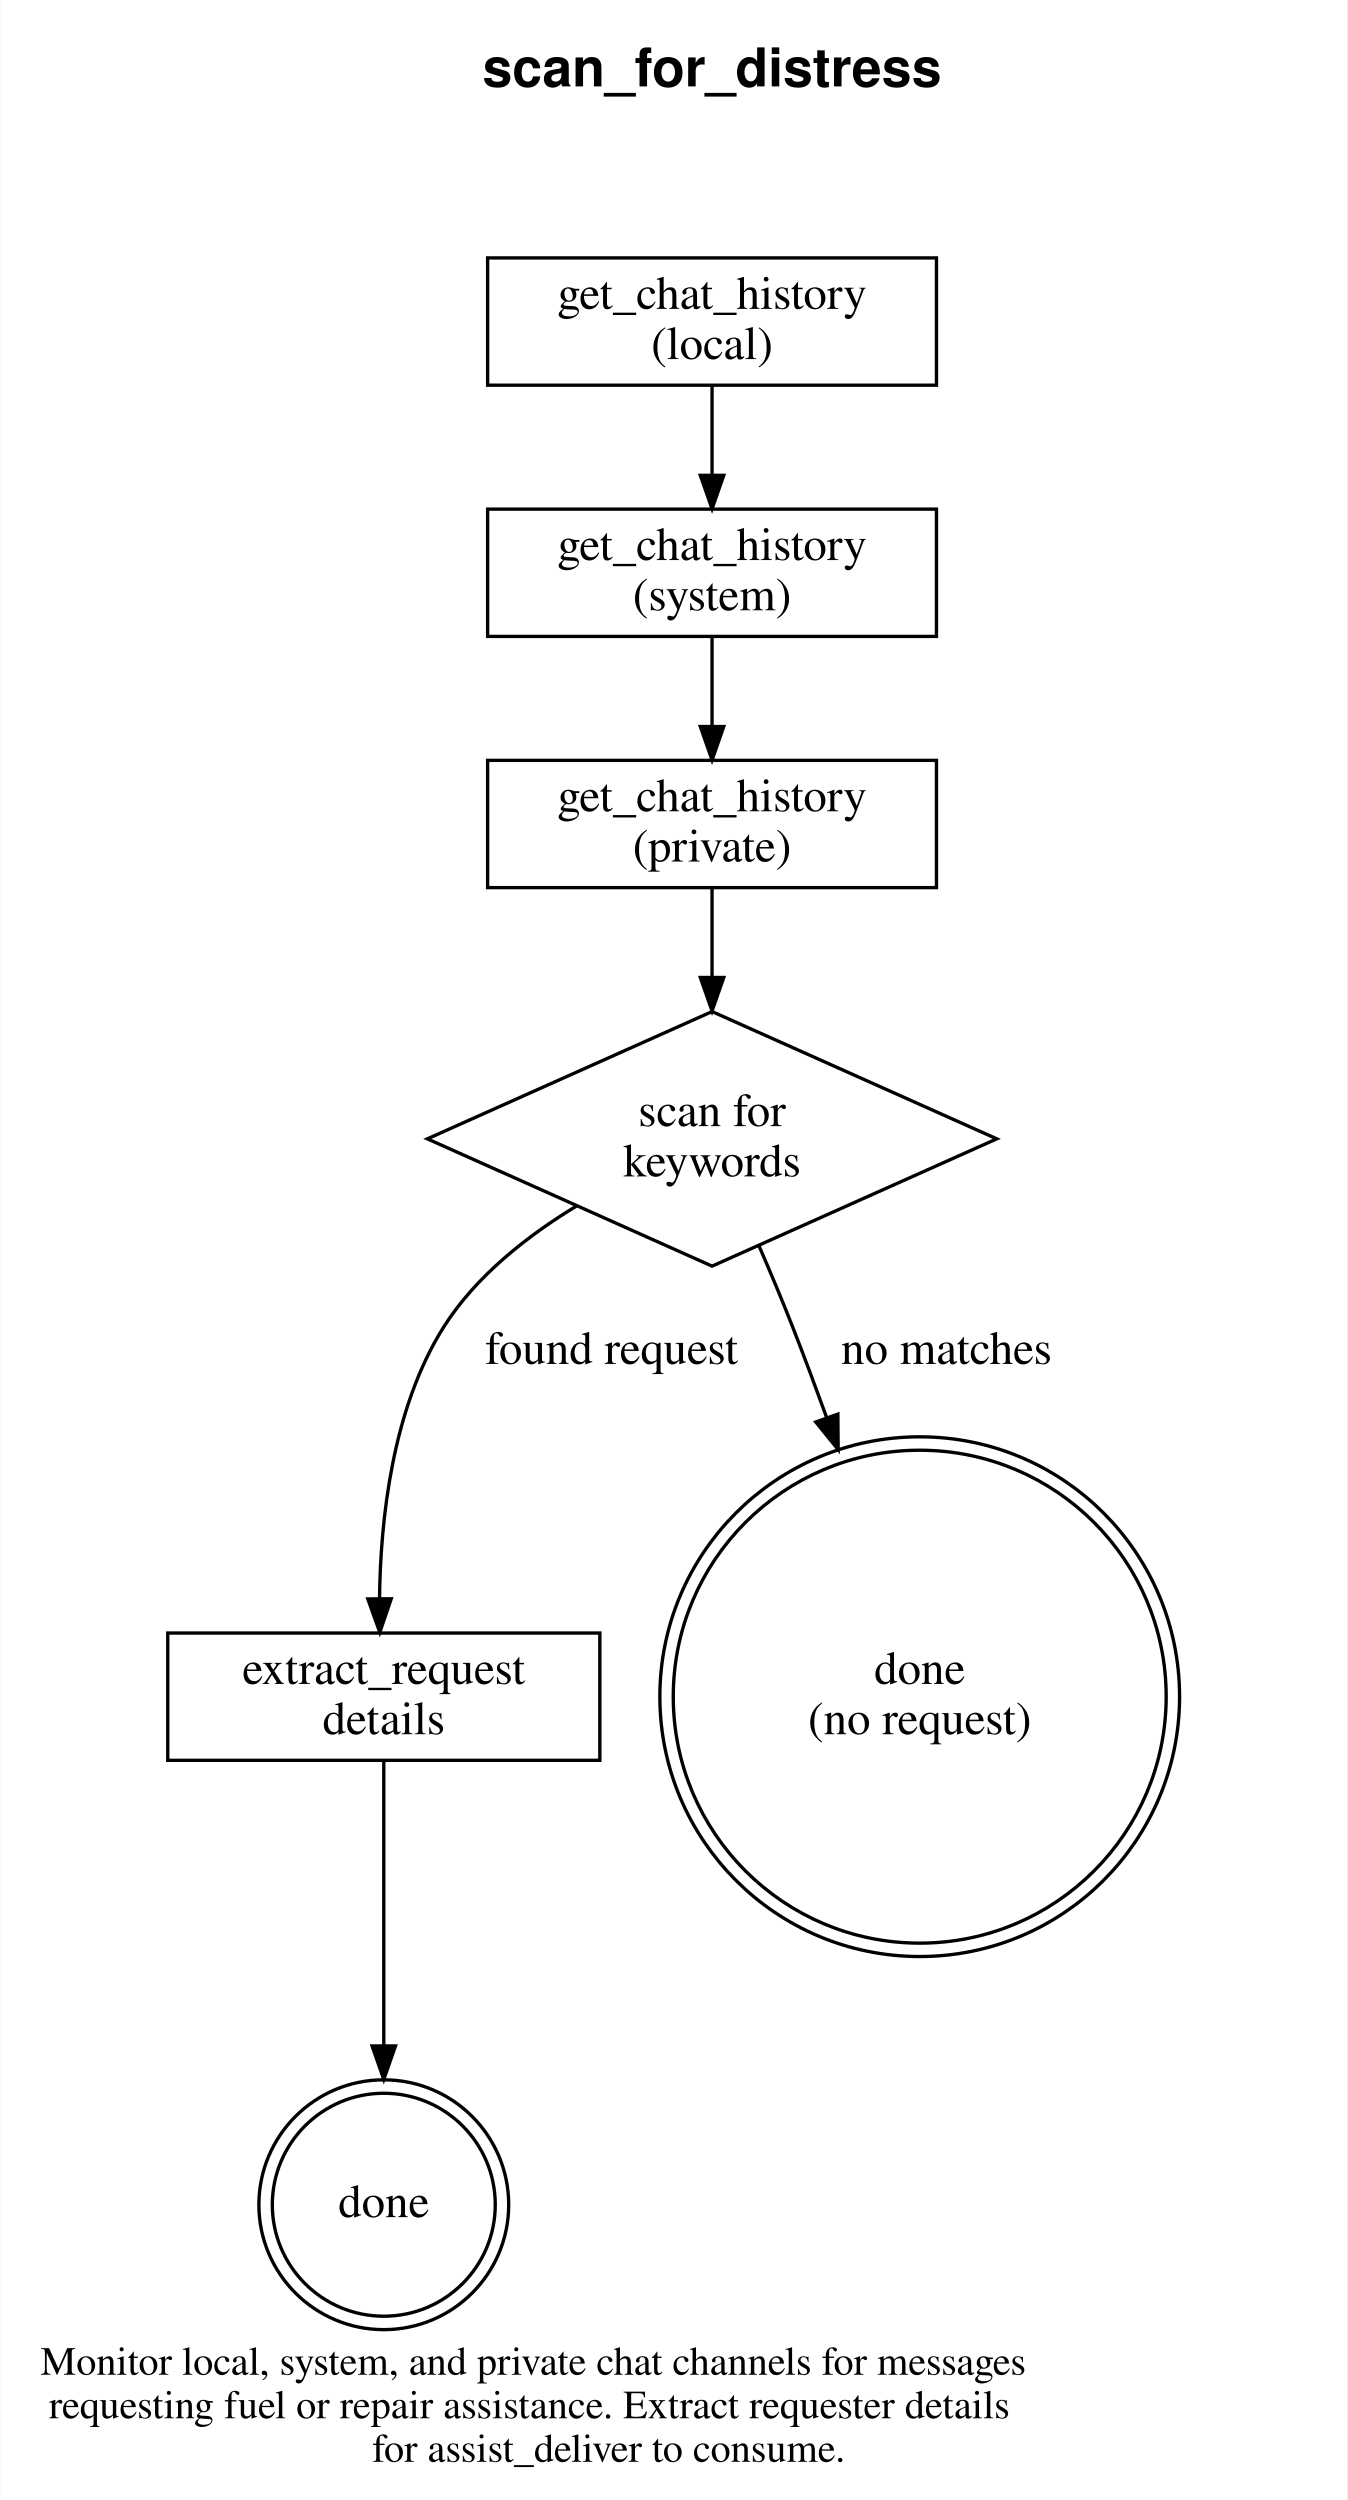
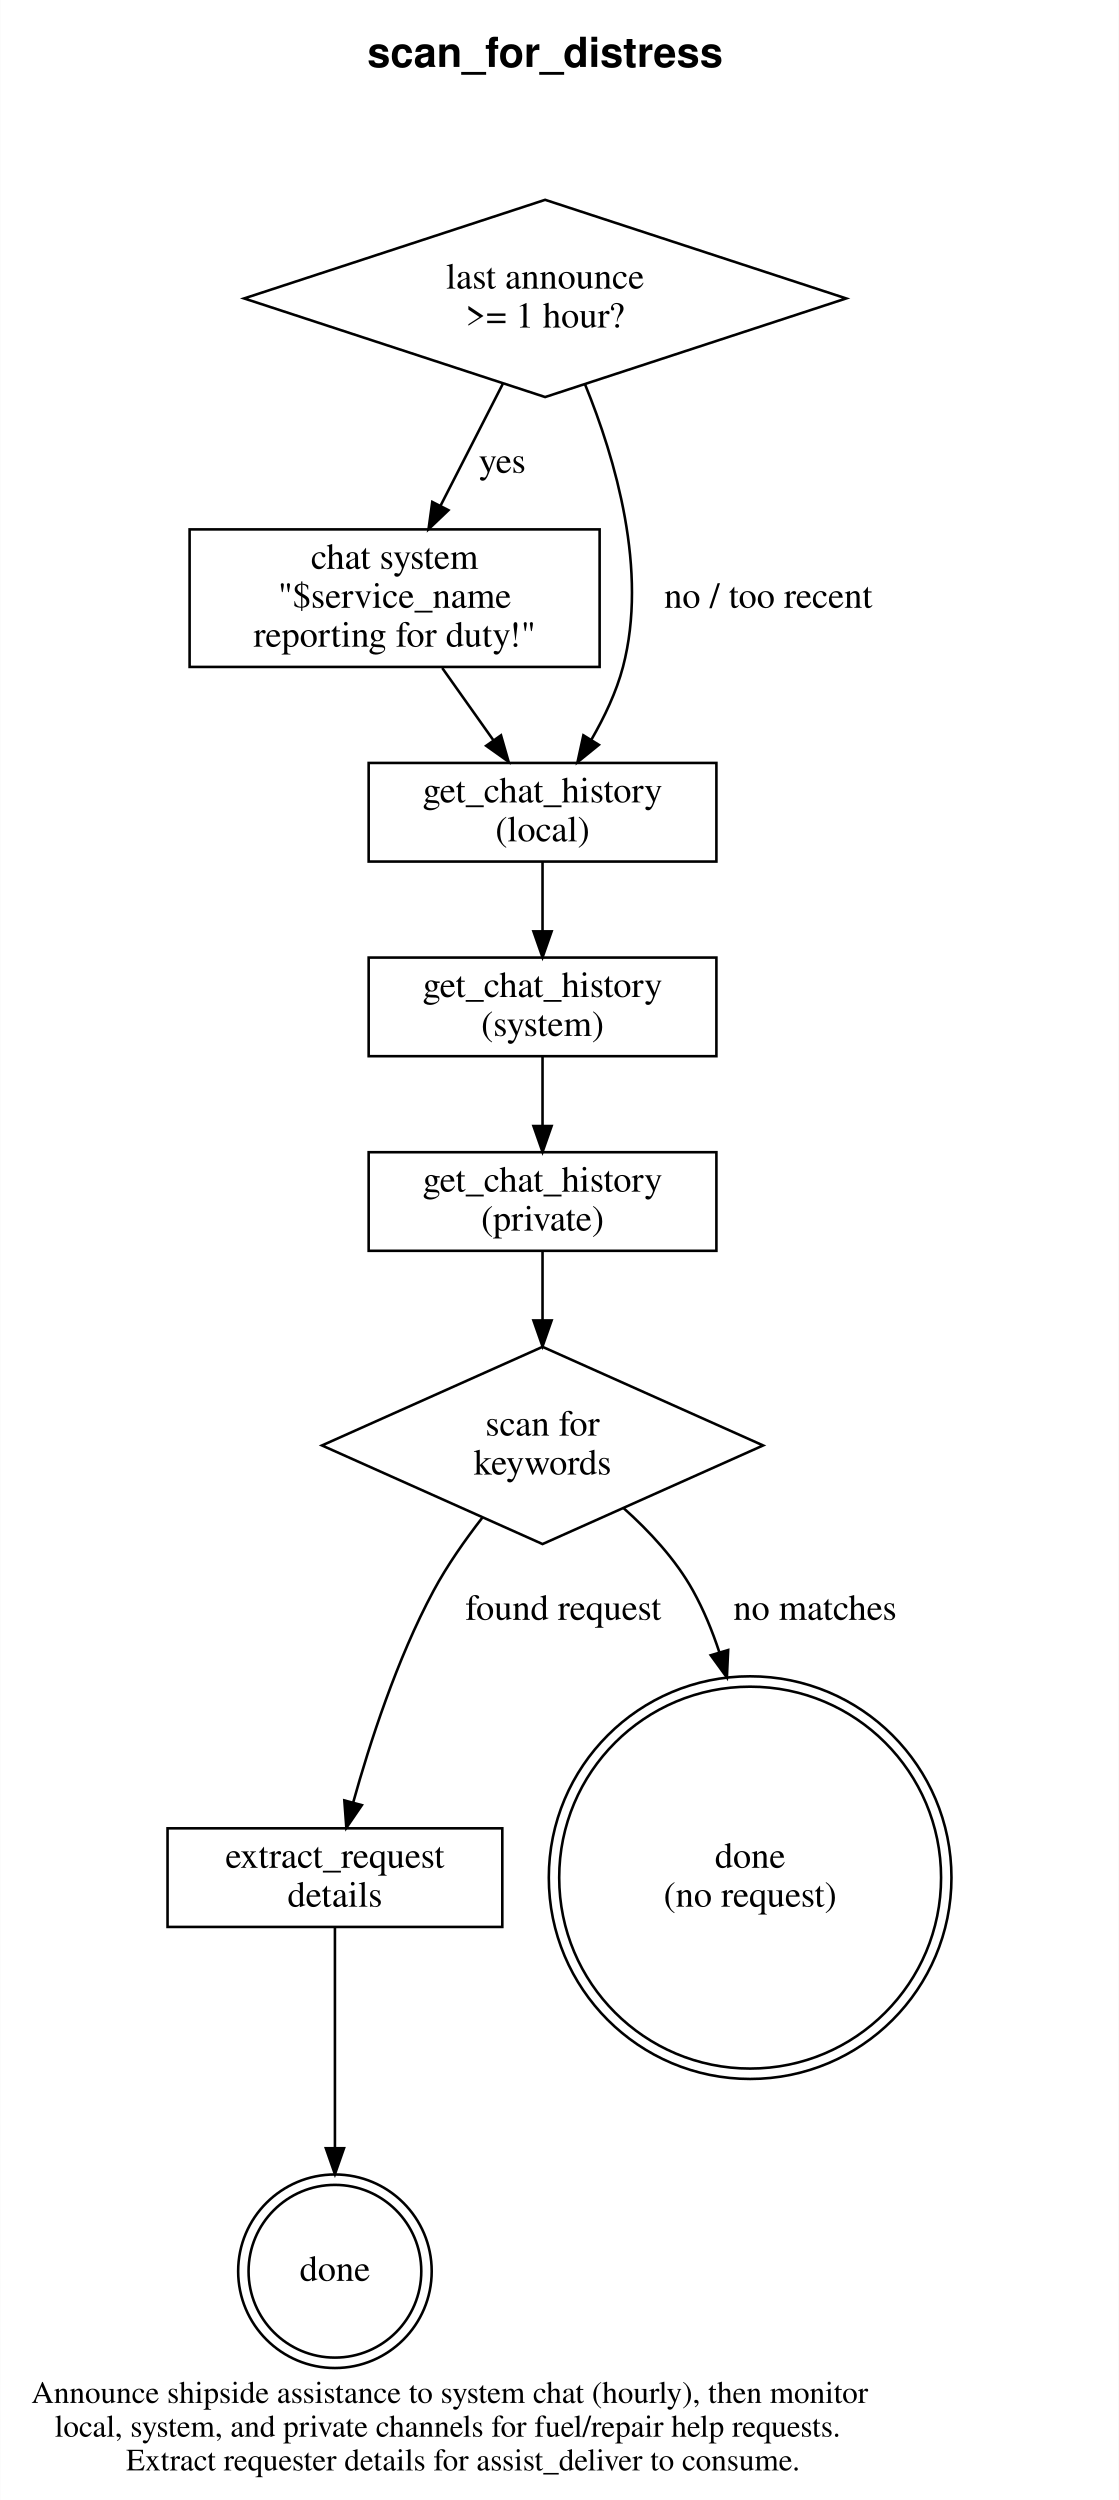
- <svg xmlns="http://www.w3.org/2000/svg" width="402pt" height="746pt" viewBox="0.00 0.00 402.00 746.37">
-   <g id="graph0" class="graph" transform="scale(1 1) rotate(0) translate(4 742.37)">
-     <polygon fill="white" stroke="transparent" points="-4,4 -4,-742.37 398,-742.37 398,4 -4,4" />
-     <text text-anchor="start" x="8" y="-33.4" font-family="Times,serif" font-size="12.00">Monitor local, system, and private chat channels for messages</text>
-     <text text-anchor="start" x="10.5" y="-20.4" font-family="Times,serif" font-size="12.00">requesting fuel or repair assistance. Extract requester details</text>
-     <text text-anchor="start" x="107" y="-7.4" font-family="Times,serif" font-size="12.00">for assist_deliver to consume.</text>
+ <svg xmlns="http://www.w3.org/2000/svg" width="431pt" height="963pt" viewBox="0.00 0.00 431.00 963.37">
+   <g id="graph0" class="graph" transform="scale(1 1) rotate(0) translate(4 959.37)">
+     <polygon fill="white" stroke="transparent" points="-4,4 -4,-959.37 427,-959.37 427,4 -4,4" />
+     <text text-anchor="start" x="8" y="-33.4" font-family="Times,serif" font-size="12.00">Announce shipside assistance to system chat (hourly), then monitor</text>
+     <text text-anchor="start" x="17" y="-20.4" font-family="Times,serif" font-size="12.00">local, system, and private channels for fuel/repair help requests.</text>
+     <text text-anchor="start" x="44.5" y="-7.4" font-family="Times,serif" font-size="12.00">Extract requester details for assist_deliver to consume.</text>
    <g id="node1" class="node">
-       <text text-anchor="middle" x="208.48" y="-716.57" font-family="Helvetica,sans-Serif" font-weight="bold" font-size="16.00">scan_for_distress</text>
+       <text text-anchor="middle" x="205.98" y="-933.57" font-family="Helvetica,sans-Serif" font-weight="bold" font-size="16.00">scan_for_distress</text>
    </g>
    <g id="node2" class="node">
-       <polygon fill="none" stroke="black" points="275.48,-665.37 141.48,-665.37 141.48,-627.37 275.48,-627.37 275.48,-665.37" />
-       <text text-anchor="middle" x="208.48" y="-650.17" font-family="Times,serif" font-size="14.00">get_chat_history</text>
-       <text text-anchor="middle" x="208.48" y="-635.17" font-family="Times,serif" font-size="14.00">(local)</text>
+       <polygon fill="none" stroke="black" points="205.98,-882.37 89.98,-844.37 205.98,-806.37 321.98,-844.37 205.98,-882.37" />
+       <text text-anchor="middle" x="205.98" y="-848.17" font-family="Times,serif" font-size="14.00">last announce</text>
+       <text text-anchor="middle" x="205.98" y="-833.17" font-family="Times,serif" font-size="14.00">&gt;= 1 hour?</text>
    </g>
    <g id="node3" class="node">
-       <polygon fill="none" stroke="black" points="275.48,-590.37 141.48,-590.37 141.48,-552.37 275.48,-552.37 275.48,-590.37" />
-       <text text-anchor="middle" x="208.48" y="-575.17" font-family="Times,serif" font-size="14.00">get_chat_history</text>
-       <text text-anchor="middle" x="208.48" y="-560.17" font-family="Times,serif" font-size="14.00">(system)</text>
+       <polygon fill="none" stroke="black" points="226.98,-755.37 68.98,-755.37 68.98,-702.37 226.98,-702.37 226.98,-755.37" />
+       <text text-anchor="middle" x="147.98" y="-740.17" font-family="Times,serif" font-size="14.00">chat system</text>
+       <text text-anchor="middle" x="147.98" y="-725.17" font-family="Times,serif" font-size="14.00">"$service_name</text>
+       <text text-anchor="middle" x="147.98" y="-710.17" font-family="Times,serif" font-size="14.00">reporting for duty!"</text>
    </g>
    <g id="edge2" class="edge">
-       <path fill="none" stroke="black" d="M208.48,-627.33C208.48,-619.26 208.48,-609.55 208.48,-600.55" />
-       <polygon fill="black" stroke="black" points="211.98,-600.46 208.48,-590.46 204.98,-600.46 211.98,-600.46" />
+       <path fill="none" stroke="black" d="M189.67,-811.45C182.18,-796.79 173.28,-779.38 165.63,-764.41" />
+       <polygon fill="black" stroke="black" points="168.72,-762.77 161.05,-755.46 162.49,-765.95 168.72,-762.77" />
+       <text text-anchor="middle" x="189.48" y="-777.17" font-family="Times,serif" font-size="14.00">yes</text>
    </g>
    <g id="node4" class="node">
-       <polygon fill="none" stroke="black" points="275.48,-515.37 141.48,-515.37 141.48,-477.37 275.48,-477.37 275.48,-515.37" />
-       <text text-anchor="middle" x="208.48" y="-500.17" font-family="Times,serif" font-size="14.00">get_chat_history</text>
-       <text text-anchor="middle" x="208.48" y="-485.17" font-family="Times,serif" font-size="14.00">(private)</text>
+       <polygon fill="none" stroke="black" points="271.98,-665.37 137.98,-665.37 137.98,-627.37 271.98,-627.37 271.98,-665.37" />
+       <text text-anchor="middle" x="204.98" y="-650.17" font-family="Times,serif" font-size="14.00">get_chat_history</text>
+       <text text-anchor="middle" x="204.98" y="-635.17" font-family="Times,serif" font-size="14.00">(local)</text>
    </g>
    <g id="edge3" class="edge">
-       <path fill="none" stroke="black" d="M208.48,-552.33C208.48,-544.26 208.48,-534.55 208.48,-525.55" />
-       <polygon fill="black" stroke="black" points="211.98,-525.46 208.48,-515.46 204.98,-525.46 211.98,-525.46" />
+       <path fill="none" stroke="black" d="M221.36,-811.25C233.09,-782.54 245.7,-739.41 235.98,-702.37 233.45,-692.72 228.79,-682.97 223.85,-674.42" />
+       <polygon fill="black" stroke="black" points="226.68,-672.35 218.46,-665.68 220.72,-676.02 226.68,-672.35" />
+       <text text-anchor="middle" x="291.98" y="-725.17" font-family="Times,serif" font-size="14.00">no / too recent</text>
+     </g>
+     <g id="edge4" class="edge">
+       <path fill="none" stroke="black" d="M166.33,-701.96C172.64,-693.04 179.72,-683.05 186.08,-674.07" />
+       <polygon fill="black" stroke="black" points="188.98,-676.02 191.9,-665.84 183.27,-671.98 188.98,-676.02" />
    </g>
    <g id="node5" class="node">
-       <polygon fill="none" stroke="black" points="208.48,-440.37 123.48,-402.37 208.48,-364.37 293.48,-402.37 208.48,-440.37" />
-       <text text-anchor="middle" x="208.48" y="-406.17" font-family="Times,serif" font-size="14.00">scan for</text>
-       <text text-anchor="middle" x="208.48" y="-391.17" font-family="Times,serif" font-size="14.00">keywords</text>
+       <polygon fill="none" stroke="black" points="271.98,-590.37 137.98,-590.37 137.98,-552.37 271.98,-552.37 271.98,-590.37" />
+       <text text-anchor="middle" x="204.98" y="-575.17" font-family="Times,serif" font-size="14.00">get_chat_history</text>
+       <text text-anchor="middle" x="204.98" y="-560.17" font-family="Times,serif" font-size="14.00">(system)</text>
    </g>
-     <g id="edge4" class="edge">
-       <path fill="none" stroke="black" d="M208.48,-477.2C208.48,-469.5 208.48,-460.15 208.48,-450.72" />
-       <polygon fill="black" stroke="black" points="211.98,-450.54 208.48,-440.54 204.98,-450.54 211.98,-450.54" />
+     <g id="edge5" class="edge">
+       <path fill="none" stroke="black" d="M204.98,-627.33C204.98,-619.26 204.98,-609.55 204.98,-600.55" />
+       <polygon fill="black" stroke="black" points="208.48,-600.46 204.98,-590.46 201.48,-600.46 208.48,-600.46" />
    </g>
    <g id="node6" class="node">
-       <polygon fill="none" stroke="black" points="174.98,-254.83 45.98,-254.83 45.98,-216.83 174.98,-216.83 174.98,-254.83" />
-       <text text-anchor="middle" x="110.48" y="-239.63" font-family="Times,serif" font-size="14.00">extract_request</text>
-       <text text-anchor="middle" x="110.48" y="-224.63" font-family="Times,serif" font-size="14.00">details</text>
+       <polygon fill="none" stroke="black" points="271.98,-515.37 137.98,-515.37 137.98,-477.37 271.98,-477.37 271.98,-515.37" />
+       <text text-anchor="middle" x="204.98" y="-500.17" font-family="Times,serif" font-size="14.00">get_chat_history</text>
+       <text text-anchor="middle" x="204.98" y="-485.17" font-family="Times,serif" font-size="14.00">(private)</text>
    </g>
-     <g id="edge5" class="edge">
-       <path fill="none" stroke="black" d="M168.13,-382.39C153.42,-373.48 138.06,-361.46 128.48,-346.37 112.98,-321.96 109.47,-288.54 109.21,-265.06" />
-       <polygon fill="black" stroke="black" points="112.71,-265.06 109.29,-255.03 105.71,-265.01 112.71,-265.06" />
-       <text text-anchor="middle" x="178.48" y="-335.17" font-family="Times,serif" font-size="14.00">found request</text>
+     <g id="edge6" class="edge">
+       <path fill="none" stroke="black" d="M204.98,-552.33C204.98,-544.26 204.98,-534.55 204.98,-525.55" />
+       <polygon fill="black" stroke="black" points="208.48,-525.46 204.98,-515.46 201.48,-525.46 208.48,-525.46" />
    </g>
    <g id="node7" class="node">
-       <ellipse fill="none" stroke="black" cx="270.48" cy="-235.83" rx="73.58" ry="73.58" />
-       <ellipse fill="none" stroke="black" cx="270.48" cy="-235.83" rx="77.58" ry="77.58" />
-       <text text-anchor="middle" x="270.48" y="-239.63" font-family="Times,serif" font-size="14.00">done</text>
-       <text text-anchor="middle" x="270.48" y="-224.63" font-family="Times,serif" font-size="14.00">(no request)</text>
+       <polygon fill="none" stroke="black" points="204.98,-440.37 119.98,-402.37 204.98,-364.37 289.98,-402.37 204.98,-440.37" />
+       <text text-anchor="middle" x="204.98" y="-406.17" font-family="Times,serif" font-size="14.00">scan for</text>
+       <text text-anchor="middle" x="204.98" y="-391.17" font-family="Times,serif" font-size="14.00">keywords</text>
    </g>
-     <g id="edge6" class="edge">
-       <path fill="none" stroke="black" d="M222.49,-370.42C225.88,-362.62 229.41,-354.23 232.48,-346.37 235.91,-337.61 239.35,-328.39 242.69,-319.18" />
-       <polygon fill="black" stroke="black" points="246.04,-320.19 246.13,-309.6 239.45,-317.83 246.04,-320.19" />
-       <text text-anchor="middle" x="278.48" y="-335.17" font-family="Times,serif" font-size="14.00">no matches</text>
+     <g id="edge7" class="edge">
+       <path fill="none" stroke="black" d="M204.98,-477.2C204.98,-469.5 204.98,-460.15 204.98,-450.72" />
+       <polygon fill="black" stroke="black" points="208.48,-450.54 204.98,-440.54 201.48,-450.54 208.48,-450.54" />
    </g>
    <g id="node8" class="node">
-       <ellipse fill="none" stroke="black" cx="110.48" cy="-84.15" rx="33.28" ry="33.28" />
-       <ellipse fill="none" stroke="black" cx="110.48" cy="-84.15" rx="37.29" ry="37.29" />
-       <text text-anchor="middle" x="110.48" y="-80.45" font-family="Times,serif" font-size="14.00">done</text>
+       <polygon fill="none" stroke="black" points="189.48,-254.83 60.48,-254.83 60.48,-216.83 189.48,-216.83 189.48,-254.83" />
+       <text text-anchor="middle" x="124.98" y="-239.63" font-family="Times,serif" font-size="14.00">extract_request</text>
+       <text text-anchor="middle" x="124.98" y="-224.63" font-family="Times,serif" font-size="14.00">details</text>
    </g>
-     <g id="edge7" class="edge">
-       <path fill="none" stroke="black" d="M110.48,-216.78C110.48,-195.86 110.48,-160.6 110.48,-131.83" />
-       <polygon fill="black" stroke="black" points="113.98,-131.56 110.48,-121.56 106.98,-131.56 113.98,-131.56" />
+     <g id="edge8" class="edge">
+       <path fill="none" stroke="black" d="M181.8,-374.56C175.11,-365.95 168.21,-356.11 162.98,-346.37 148.85,-320.08 138.34,-287.49 132,-264.73" />
+       <polygon fill="black" stroke="black" points="135.36,-263.76 129.38,-255.01 128.6,-265.58 135.36,-263.76" />
+       <text text-anchor="middle" x="212.98" y="-335.17" font-family="Times,serif" font-size="14.00">found request</text>
+     </g>
+     <g id="node9" class="node">
+       <ellipse fill="none" stroke="black" cx="284.98" cy="-235.83" rx="73.58" ry="73.58" />
+       <ellipse fill="none" stroke="black" cx="284.98" cy="-235.83" rx="77.58" ry="77.58" />
+       <text text-anchor="middle" x="284.98" y="-239.63" font-family="Times,serif" font-size="14.00">done</text>
+       <text text-anchor="middle" x="284.98" y="-224.63" font-family="Times,serif" font-size="14.00">(no request)</text>
+     </g>
+     <g id="edge9" class="edge">
+       <path fill="none" stroke="black" d="M236.17,-378.25C246.15,-369.34 256.33,-358.4 262.98,-346.37 267.06,-338.99 270.39,-330.96 273.11,-322.7" />
+       <polygon fill="black" stroke="black" points="276.51,-323.53 276.02,-312.94 269.81,-321.52 276.51,-323.53" />
+       <text text-anchor="middle" x="309.98" y="-335.17" font-family="Times,serif" font-size="14.00">no matches</text>
+     </g>
+     <g id="node10" class="node">
+       <ellipse fill="none" stroke="black" cx="124.98" cy="-84.15" rx="33.28" ry="33.28" />
+       <ellipse fill="none" stroke="black" cx="124.98" cy="-84.15" rx="37.29" ry="37.29" />
+       <text text-anchor="middle" x="124.98" y="-80.45" font-family="Times,serif" font-size="14.00">done</text>
+     </g>
+     <g id="edge10" class="edge">
+       <path fill="none" stroke="black" d="M124.98,-216.78C124.98,-195.86 124.98,-160.6 124.98,-131.83" />
+       <polygon fill="black" stroke="black" points="128.48,-131.56 124.98,-121.56 121.48,-131.56 128.48,-131.56" />
    </g>
  </g>
</svg>
